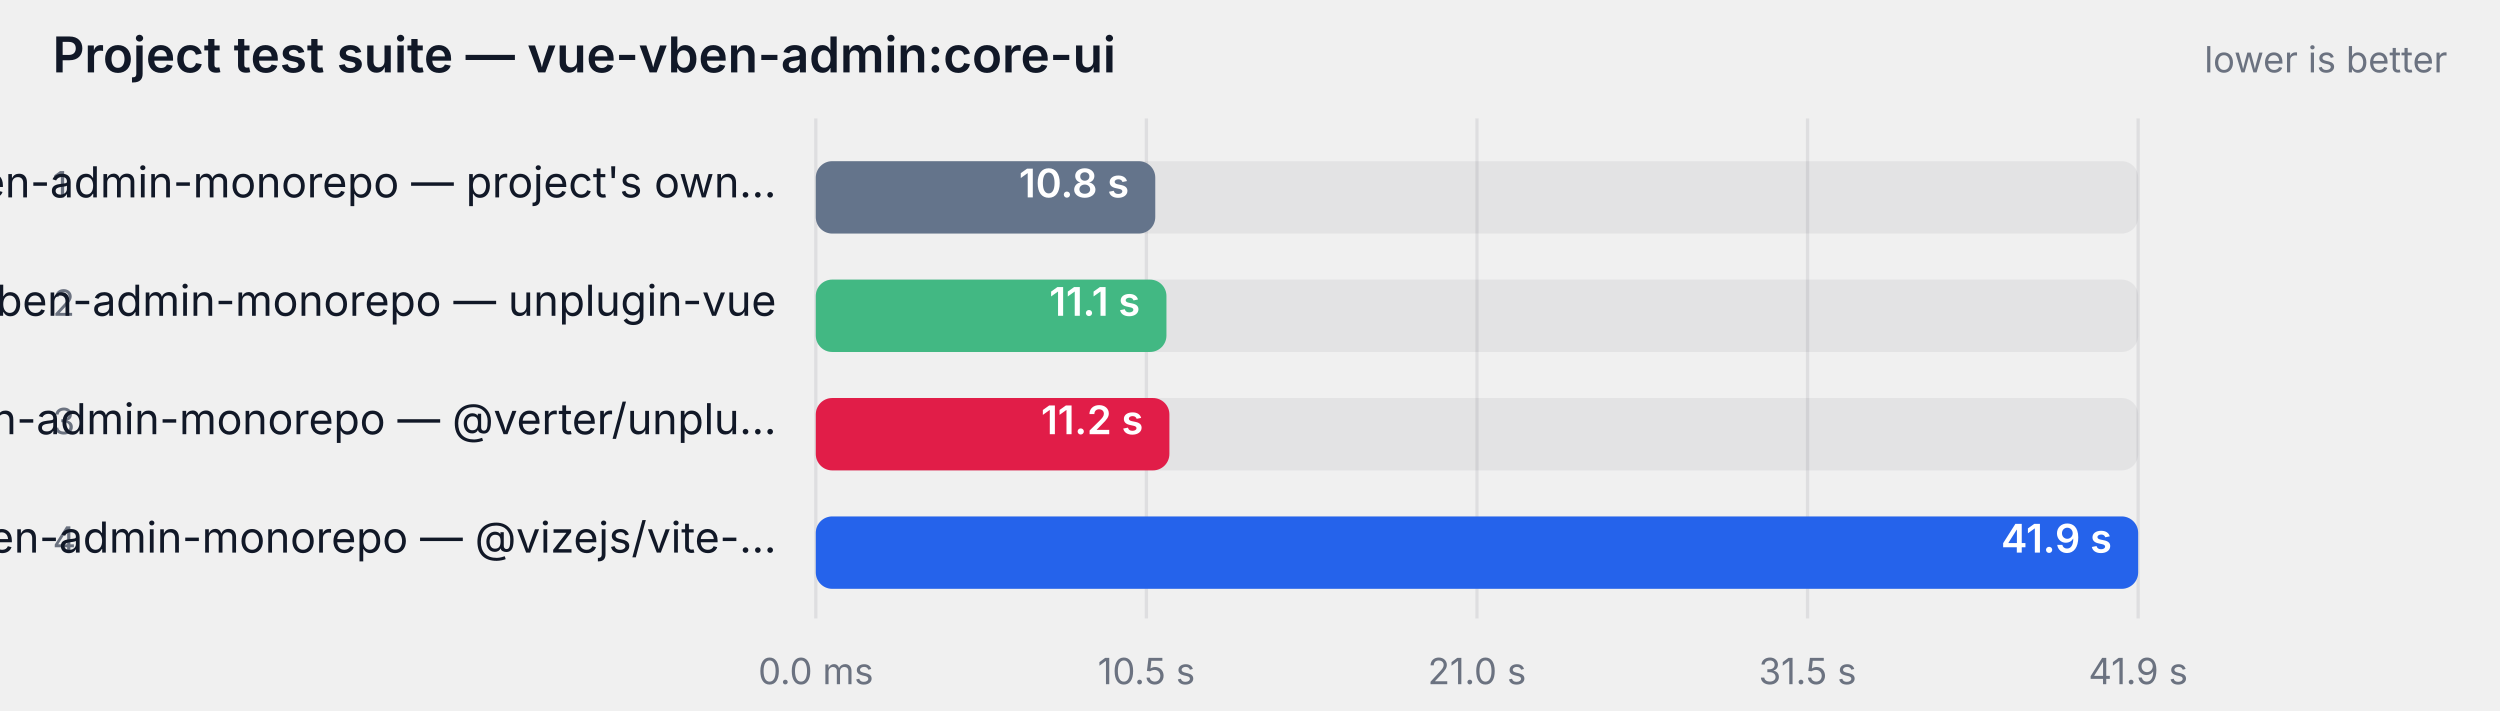
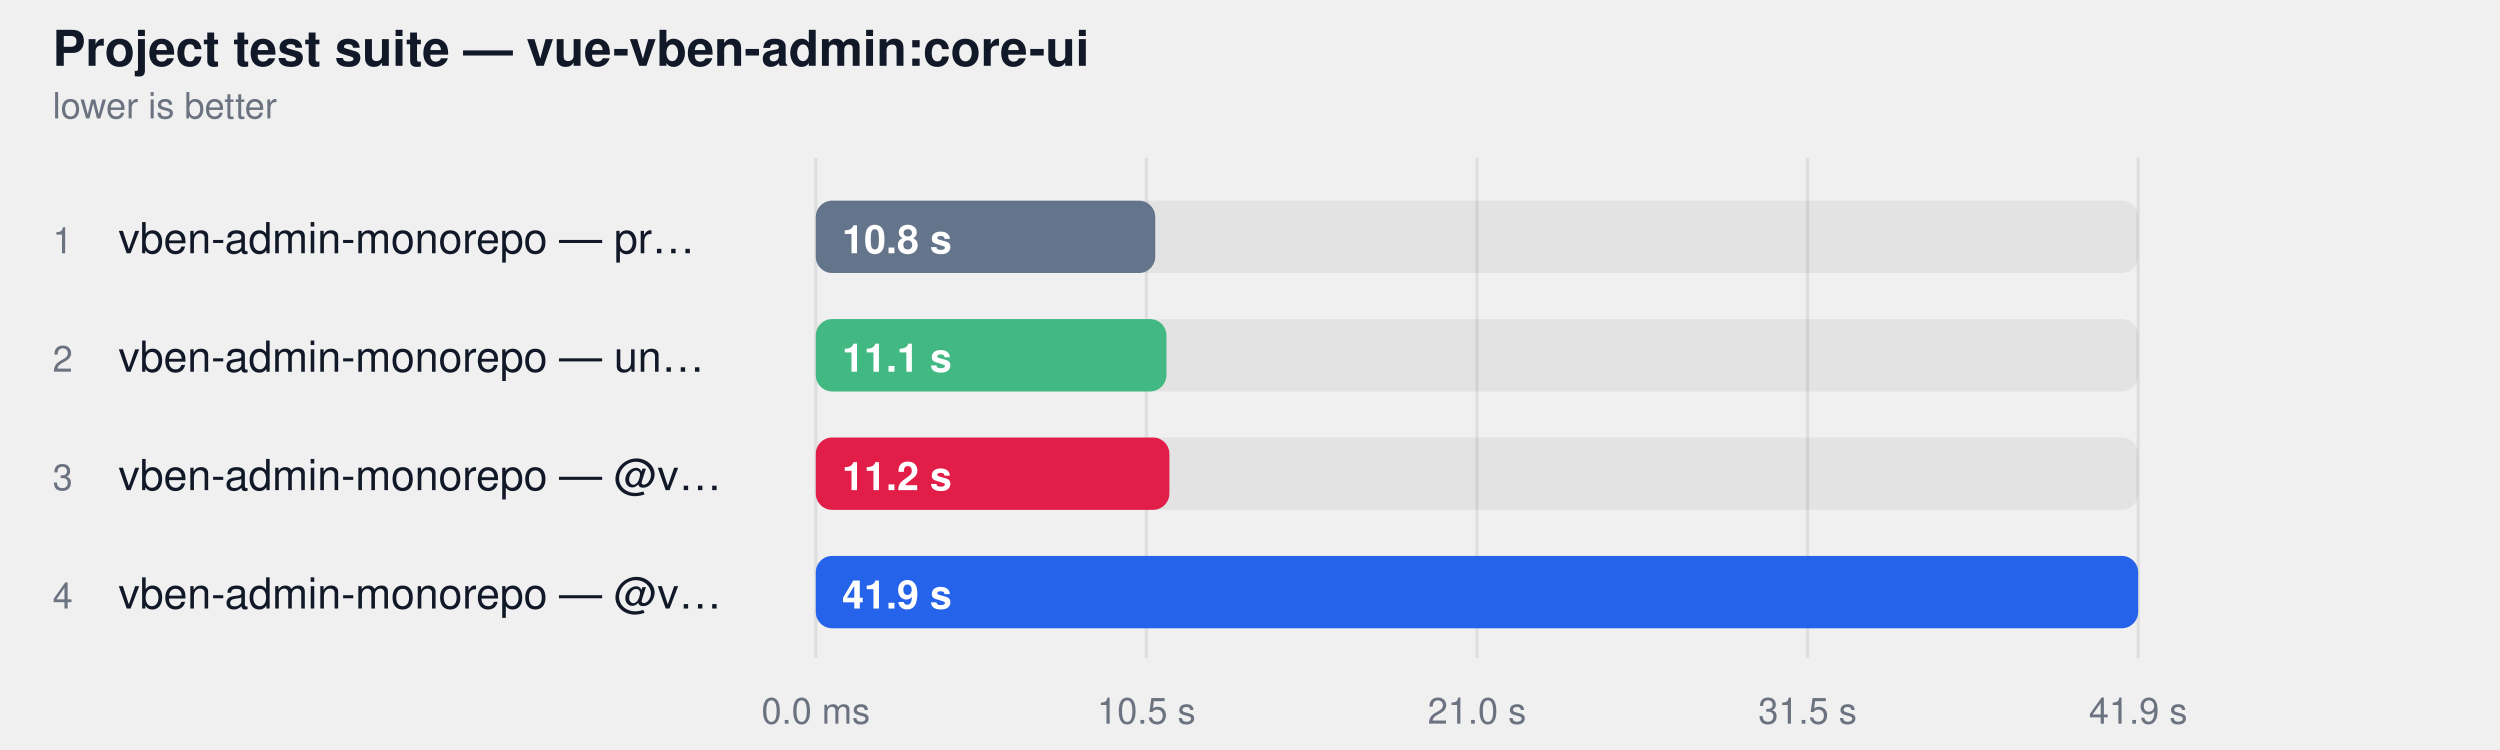
- <svg xmlns="http://www.w3.org/2000/svg" width="760" height="216" viewBox="0 0 760 216" role="img" aria-label="Project test suite — vue-vben-admin:core-ui">
+ <svg xmlns="http://www.w3.org/2000/svg" width="760" height="228" viewBox="0 0 760 228" role="img" aria-label="Project test suite — vue-vben-admin:core-ui">
  <style>
-     text { font-family: ui-sans-serif, system-ui, -apple-system, "Segoe UI", sans-serif; }
+     text { font-family: -apple-system, BlinkMacSystemFont, "Segoe UI", Helvetica, Arial, sans-serif; }
    .label { fill: #111827; }
-     .struck { text-decoration: line-through; opacity: 0.62; }
+     .struck { fill-opacity: 0.62; }
    .muted { fill: #6b7280; }
    .onbar { fill: #ffffff; }
    .track { fill: #111827; fill-opacity: 0.06; }
    .grid { stroke: #111827; stroke-opacity: 0.08; }
+     .strike { stroke: #111827; stroke-opacity: 0.45; }
    @media (prefers-color-scheme: dark) {
      .label { fill: #f9fafb; }
      .muted { fill: #9ca3af; }
      .track { fill: #f9fafb; fill-opacity: 0.08; }
      .grid { stroke: #f9fafb; stroke-opacity: 0.12; }
+       .strike { stroke: #f9fafb; }
    }
  </style>
-   <text class="label" x="16" y="22" font-size="15" font-weight="600">Project test suite — vue-vben-admin:core-ui</text>
-   <text class="muted" x="744" y="22" text-anchor="end" font-size="11">lower is better</text>
-   <line class="grid" x1="248" y1="36" x2="248" y2="188" />
-   <text class="muted" x="248" y="208" text-anchor="middle" font-size="11">0.0 ms</text>
-   <line class="grid" x1="348.5" y1="36" x2="348.5" y2="188" />
-   <text class="muted" x="348.5" y="208" text-anchor="middle" font-size="11">10.5 s</text>
-   <line class="grid" x1="449" y1="36" x2="449" y2="188" />
-   <text class="muted" x="449" y="208" text-anchor="middle" font-size="11">21.0 s</text>
-   <line class="grid" x1="549.5" y1="36" x2="549.5" y2="188" />
-   <text class="muted" x="549.5" y="208" text-anchor="middle" font-size="11">31.5 s</text>
-   <line class="grid" x1="650" y1="36" x2="650" y2="188" />
-   <text class="muted" x="650" y="208" text-anchor="middle" font-size="11">41.9 s</text>
-   <text class="muted" x="16" y="60" font-size="11">1</text>
-   <text class="label" x="236" y="60" text-anchor="end" font-size="13">vben-admin-monorepo — project's own…</text>
-   <rect class="track" x="248" y="49" width="402" height="22" rx="5" />
-   <rect x="248" y="49" width="103.2" height="22" rx="5" fill="#64748b" />
-   <text class="onbar" x="343.232" y="60" text-anchor="end" font-size="12" font-weight="600">10.8 s</text>
-   <text class="muted" x="16" y="96" font-size="11">2</text>
-   <text class="label" x="236" y="96" text-anchor="end" font-size="13">vben-admin-monorepo — unplugin-vue</text>
-   <rect class="track" x="248" y="85" width="402" height="22" rx="5" />
-   <rect x="248" y="85" width="106.6" height="22" rx="5" fill="#42b883" />
-   <text class="onbar" x="346.587" y="96" text-anchor="end" font-size="12" font-weight="600">11.1 s</text>
-   <text class="muted" x="16" y="132" font-size="11">3</text>
-   <text class="label" x="236" y="132" text-anchor="end" font-size="13">vben-admin-monorepo — @verter/unplu…</text>
-   <rect class="track" x="248" y="121" width="402" height="22" rx="5" />
-   <rect x="248" y="121" width="107.5" height="22" rx="5" fill="#e11d48" />
-   <text class="onbar" x="347.545" y="132" text-anchor="end" font-size="12" font-weight="600">11.2 s</text>
-   <text class="muted" x="16" y="168" font-size="11">4</text>
-   <text class="label" x="236" y="168" text-anchor="end" font-size="13">vben-admin-monorepo — @vizejs/vite-…</text>
-   <rect class="track" x="248" y="157" width="402" height="22" rx="5" />
-   <rect x="248" y="157" width="402.0" height="22" rx="5" fill="#2563eb" />
-   <text class="onbar" x="642" y="168" text-anchor="end" font-size="12" font-weight="600">41.9 s</text>
+   <text class="label" fill="#111827" x="16" y="20" font-size="15" font-weight="600">Project test suite — vue-vben-admin:core-ui</text>
+   <text class="muted" fill="#6b7280" x="16" y="36" font-size="11">lower is better</text>
+   <line class="grid" x1="248" y1="48" x2="248" y2="200" />
+   <text class="muted" fill="#6b7280" x="248" y="220" text-anchor="middle" font-size="11">0.0 ms</text>
+   <line class="grid" x1="348.5" y1="48" x2="348.5" y2="200" />
+   <text class="muted" fill="#6b7280" x="348.5" y="220" text-anchor="middle" font-size="11">10.5 s</text>
+   <line class="grid" x1="449" y1="48" x2="449" y2="200" />
+   <text class="muted" fill="#6b7280" x="449" y="220" text-anchor="middle" font-size="11">21.0 s</text>
+   <line class="grid" x1="549.5" y1="48" x2="549.5" y2="200" />
+   <text class="muted" fill="#6b7280" x="549.5" y="220" text-anchor="middle" font-size="11">31.5 s</text>
+   <line class="grid" x1="650" y1="48" x2="650" y2="200" />
+   <text class="muted" fill="#6b7280" x="650" y="220" text-anchor="middle" font-size="11">41.9 s</text>
+   <text class="muted" fill="#6b7280" x="16" y="77" font-size="11">1</text>
+   <text class="label" fill="#111827" x="36" y="77" font-size="13">vben-admin-monorepo — pr…</text>
+   <rect class="track" x="248" y="61" width="402" height="22" rx="5" />
+   <rect x="248" y="61" width="103.2" height="22" rx="5" fill="#64748b" />
+   <text class="onbar" fill="#ffffff" x="256" y="77" font-size="12" font-weight="600">10.8 s</text>
+   <text class="muted" fill="#6b7280" x="16" y="113" font-size="11">2</text>
+   <text class="label" fill="#111827" x="36" y="113" font-size="13">vben-admin-monorepo — un…</text>
+   <rect class="track" x="248" y="97" width="402" height="22" rx="5" />
+   <rect x="248" y="97" width="106.6" height="22" rx="5" fill="#42b883" />
+   <text class="onbar" fill="#ffffff" x="256" y="113" font-size="12" font-weight="600">11.1 s</text>
+   <text class="muted" fill="#6b7280" x="16" y="149" font-size="11">3</text>
+   <text class="label" fill="#111827" x="36" y="149" font-size="13">vben-admin-monorepo — @v…</text>
+   <rect class="track" x="248" y="133" width="402" height="22" rx="5" />
+   <rect x="248" y="133" width="107.5" height="22" rx="5" fill="#e11d48" />
+   <text class="onbar" fill="#ffffff" x="256" y="149" font-size="12" font-weight="600">11.2 s</text>
+   <text class="muted" fill="#6b7280" x="16" y="185" font-size="11">4</text>
+   <text class="label" fill="#111827" x="36" y="185" font-size="13">vben-admin-monorepo — @v…</text>
+   <rect class="track" x="248" y="169" width="402" height="22" rx="5" />
+   <rect x="248" y="169" width="402.0" height="22" rx="5" fill="#2563eb" />
+   <text class="onbar" fill="#ffffff" x="256" y="185" font-size="12" font-weight="600">41.9 s</text>
</svg>
